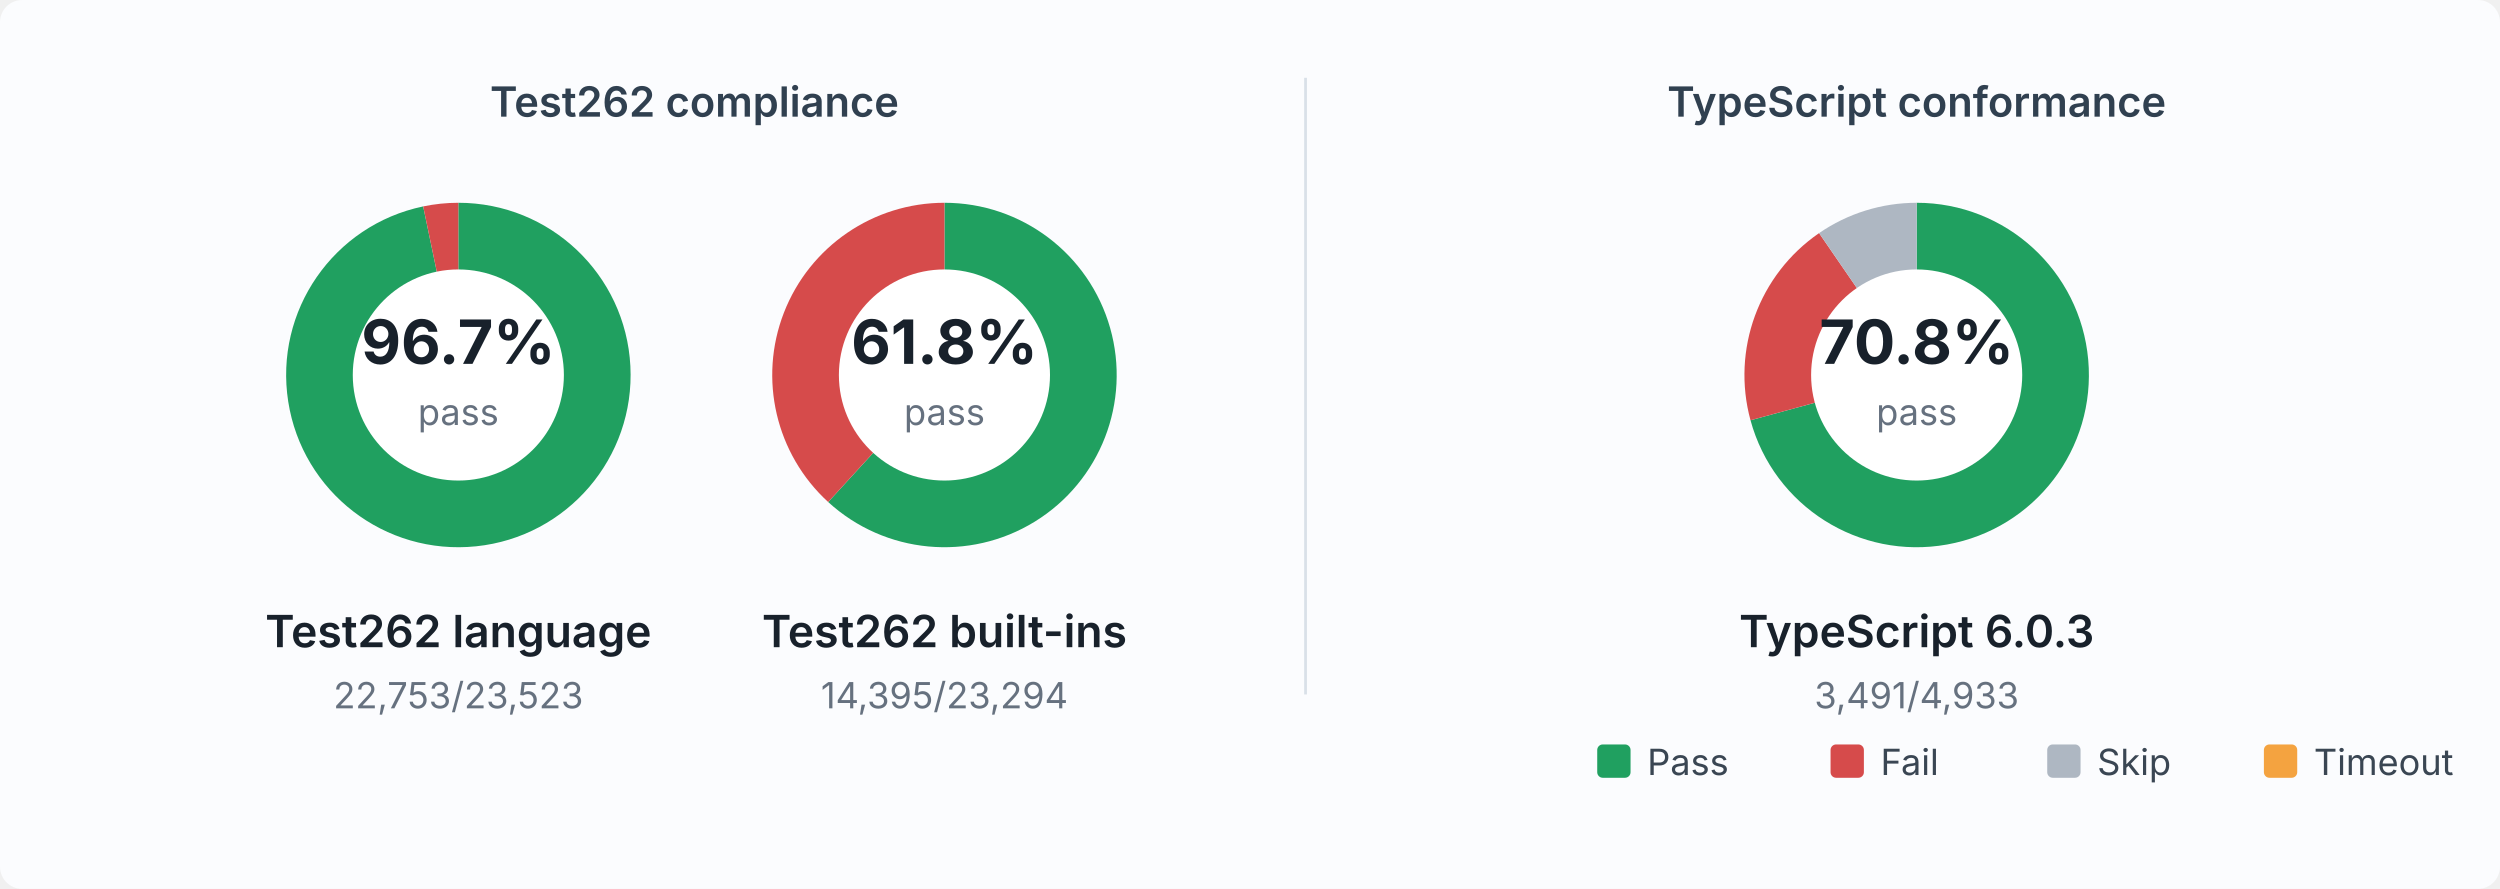
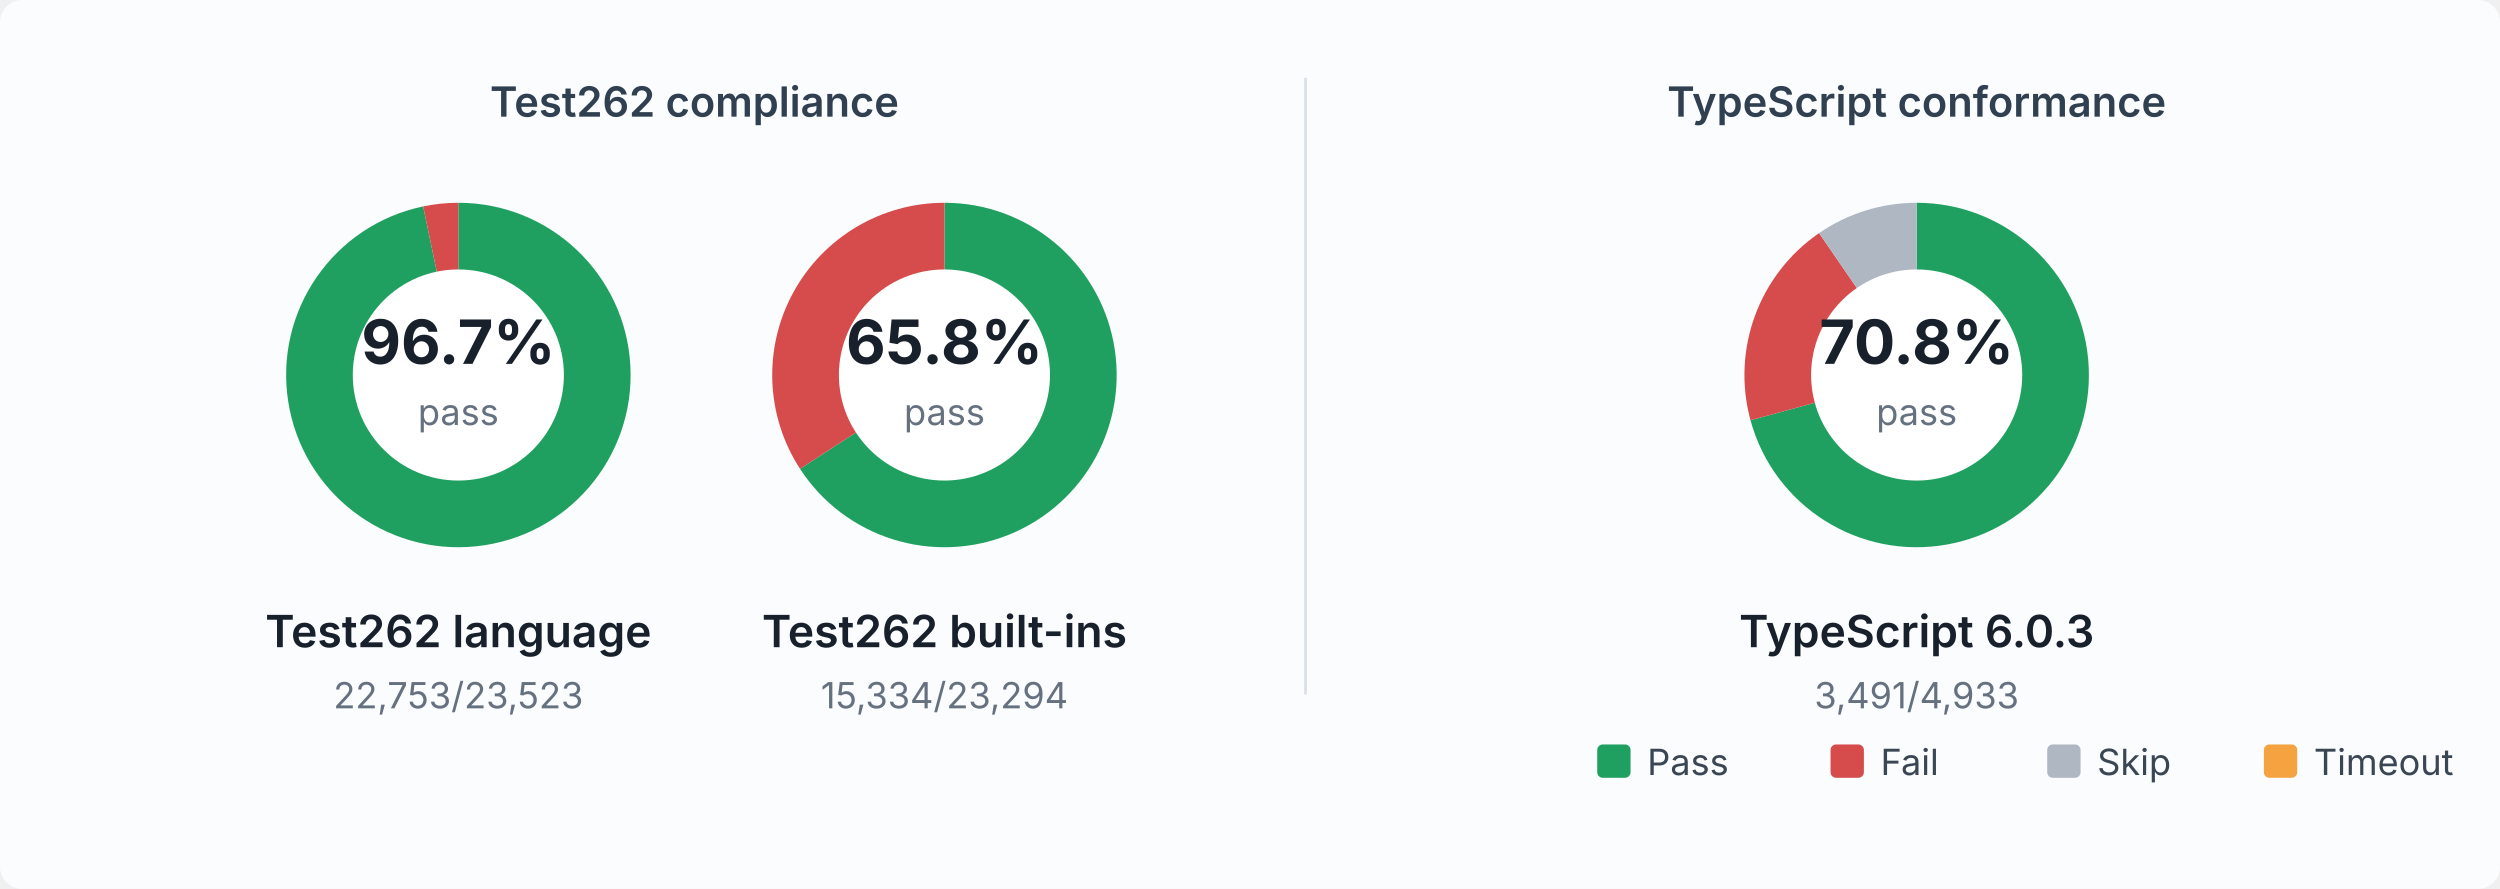
<svg xmlns="http://www.w3.org/2000/svg" width="900" height="320" viewBox="0 0 900 320" role="img" aria-labelledby="title desc">
  <style>
    .bg { fill: #fbfcfe; }
    .group { font: 600 15px system-ui, -apple-system, BlinkMacSystemFont, "Segoe UI", sans-serif; fill: #304050; }
    .title { font: 600 16px system-ui, -apple-system, BlinkMacSystemFont, "Segoe UI", sans-serif; fill: #18212b; }
    .percent { font: 700 22px system-ui, -apple-system, BlinkMacSystemFont, "Segoe UI", sans-serif; fill: #18212b; }
    .caption { font: 13px system-ui, -apple-system, BlinkMacSystemFont, "Segoe UI", sans-serif; fill: #66717f; }
    .legend { font: 13px system-ui, -apple-system, BlinkMacSystemFont, "Segoe UI", sans-serif; fill: #3a4653; }
  </style>
  <rect class="bg" x="0" y="0" width="900" height="320" rx="8" />
  <text x="250" y="42" text-anchor="middle" class="group">Test262 compliance</text>
  <text x="690" y="42" text-anchor="middle" class="group">TypeScript conformance</text>
  <line x1="470" y1="28" x2="470" y2="250" stroke="#d9e0e8" stroke-width="1" />
  <g aria-label="Test262 language">
    <path d="M 165.00 135.00 L 152.34 74.31 A 62.00 62.00 0 1 0 165.00 73.00 Z" fill="#20a060" />
    <path d="M 165.00 135.00 L 165.00 73.00 A 62.00 62.00 0 0 0 152.34 74.31 Z" fill="#d64b4b" />
    <circle cx="165" cy="135" r="38" fill="#ffffff" />
    <text x="165" y="131" text-anchor="middle" class="percent">96.7%</text>
    <text x="165" y="153" text-anchor="middle" class="caption">pass</text>
    <text x="165" y="233" text-anchor="middle" class="title">Test262 language</text>
    <text x="165" y="255" text-anchor="middle" class="caption">22,753/23,523</text>
  </g>
  <g aria-label="Test262 built-ins">
-     <path d="M 340.00 135.00 L 298.14 180.73 A 62.00 62.00 0 1 0 340.00 73.00 Z" fill="#20a060" />
-     <path d="M 340.00 135.00 L 340.00 73.00 A 62.00 62.00 0 0 0 298.14 180.73 Z" fill="#d64b4b" />
+     <path d="M 340.00 135.00 L 288.01 168.78 A 62.00 62.00 0 1 0 340.00 73.00 Z" fill="#20a060" />
+     <path d="M 340.00 135.00 L 340.00 73.00 A 62.00 62.00 0 0 0 288.01 168.78 Z" fill="#d64b4b" />
    <circle cx="340" cy="135" r="38" fill="#ffffff" />
-     <text x="340" y="131" text-anchor="middle" class="percent">61.8%</text>
+     <text x="340" y="131" text-anchor="middle" class="percent">65.8%</text>
    <text x="340" y="153" text-anchor="middle" class="caption">pass</text>
    <text x="340" y="233" text-anchor="middle" class="title">Test262 built-ins</text>
-     <text x="340" y="255" text-anchor="middle" class="caption">14,395/23,294</text>
+     <text x="340" y="255" text-anchor="middle" class="caption">15,334/23,294</text>
  </g>
  <g aria-label="TypeScript 6.0.3">
    <path d="M 690.00 135.00 L 630.18 151.29 A 62.00 62.00 0 1 0 690.00 73.00 Z" fill="#20a060" />
    <path d="M 690.00 135.00 L 654.87 83.92 A 62.00 62.00 0 0 0 630.18 151.29 Z" fill="#d64b4b" />
    <path d="M 690.00 135.00 L 690.00 73.00 A 62.00 62.00 0 0 0 654.87 83.92 Z" fill="#aeb7c2" />
    <circle cx="690" cy="135" r="38" fill="#ffffff" />
    <text x="690" y="131" text-anchor="middle" class="percent">70.8%</text>
    <text x="690" y="153" text-anchor="middle" class="caption">pass</text>
    <text x="690" y="233" text-anchor="middle" class="title">TypeScript 6.0.3</text>
    <text x="690" y="255" text-anchor="middle" class="caption">3,491/4,933</text>
  </g>
  <g transform="translate(575 278)">
    <rect x="0" y="-10" width="12" height="12" fill="#20a060" rx="2" />
    <text x="18" y="1" class="legend">Pass</text>
    <rect x="84" y="-10" width="12" height="12" fill="#d64b4b" rx="2" />
    <text x="102" y="1" class="legend">Fail</text>
    <rect x="162" y="-10" width="12" height="12" fill="#aeb7c2" rx="2" />
    <text x="180" y="1" class="legend">Skip</text>
    <rect x="240" y="-10" width="12" height="12" fill="#f4a340" rx="2" />
    <text x="258" y="1" class="legend">Timeout</text>
  </g>
</svg>
